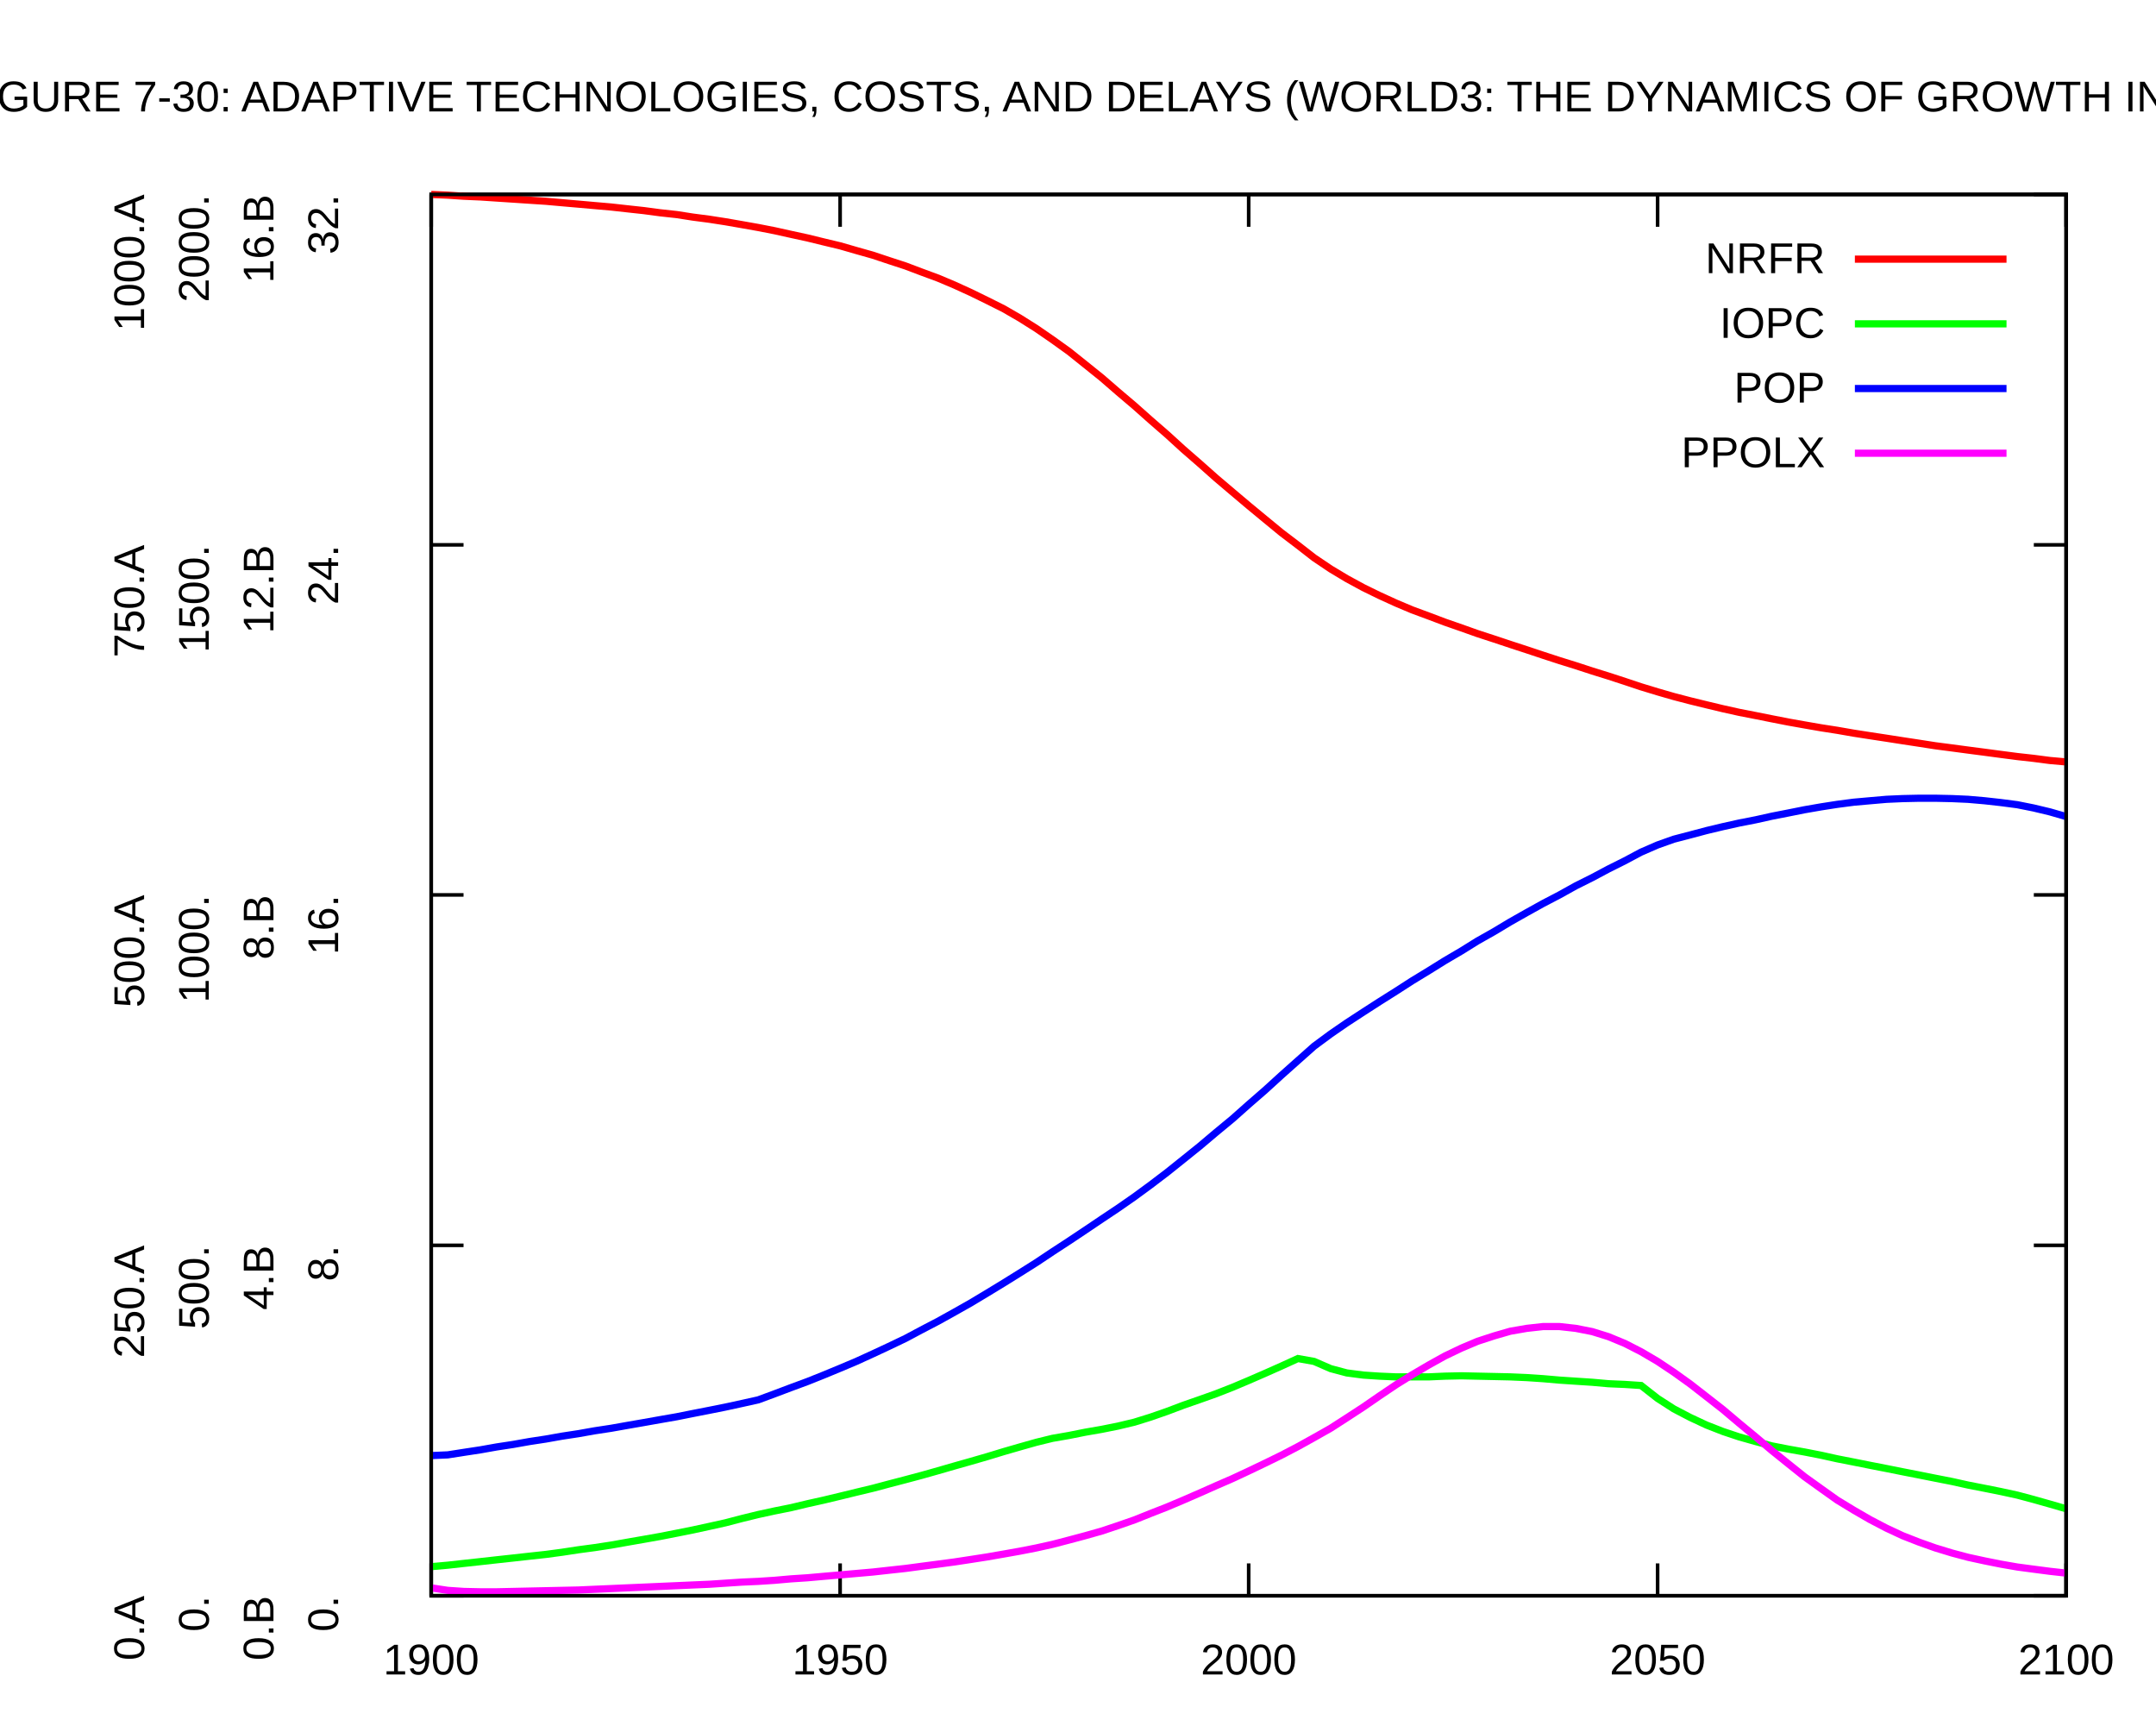
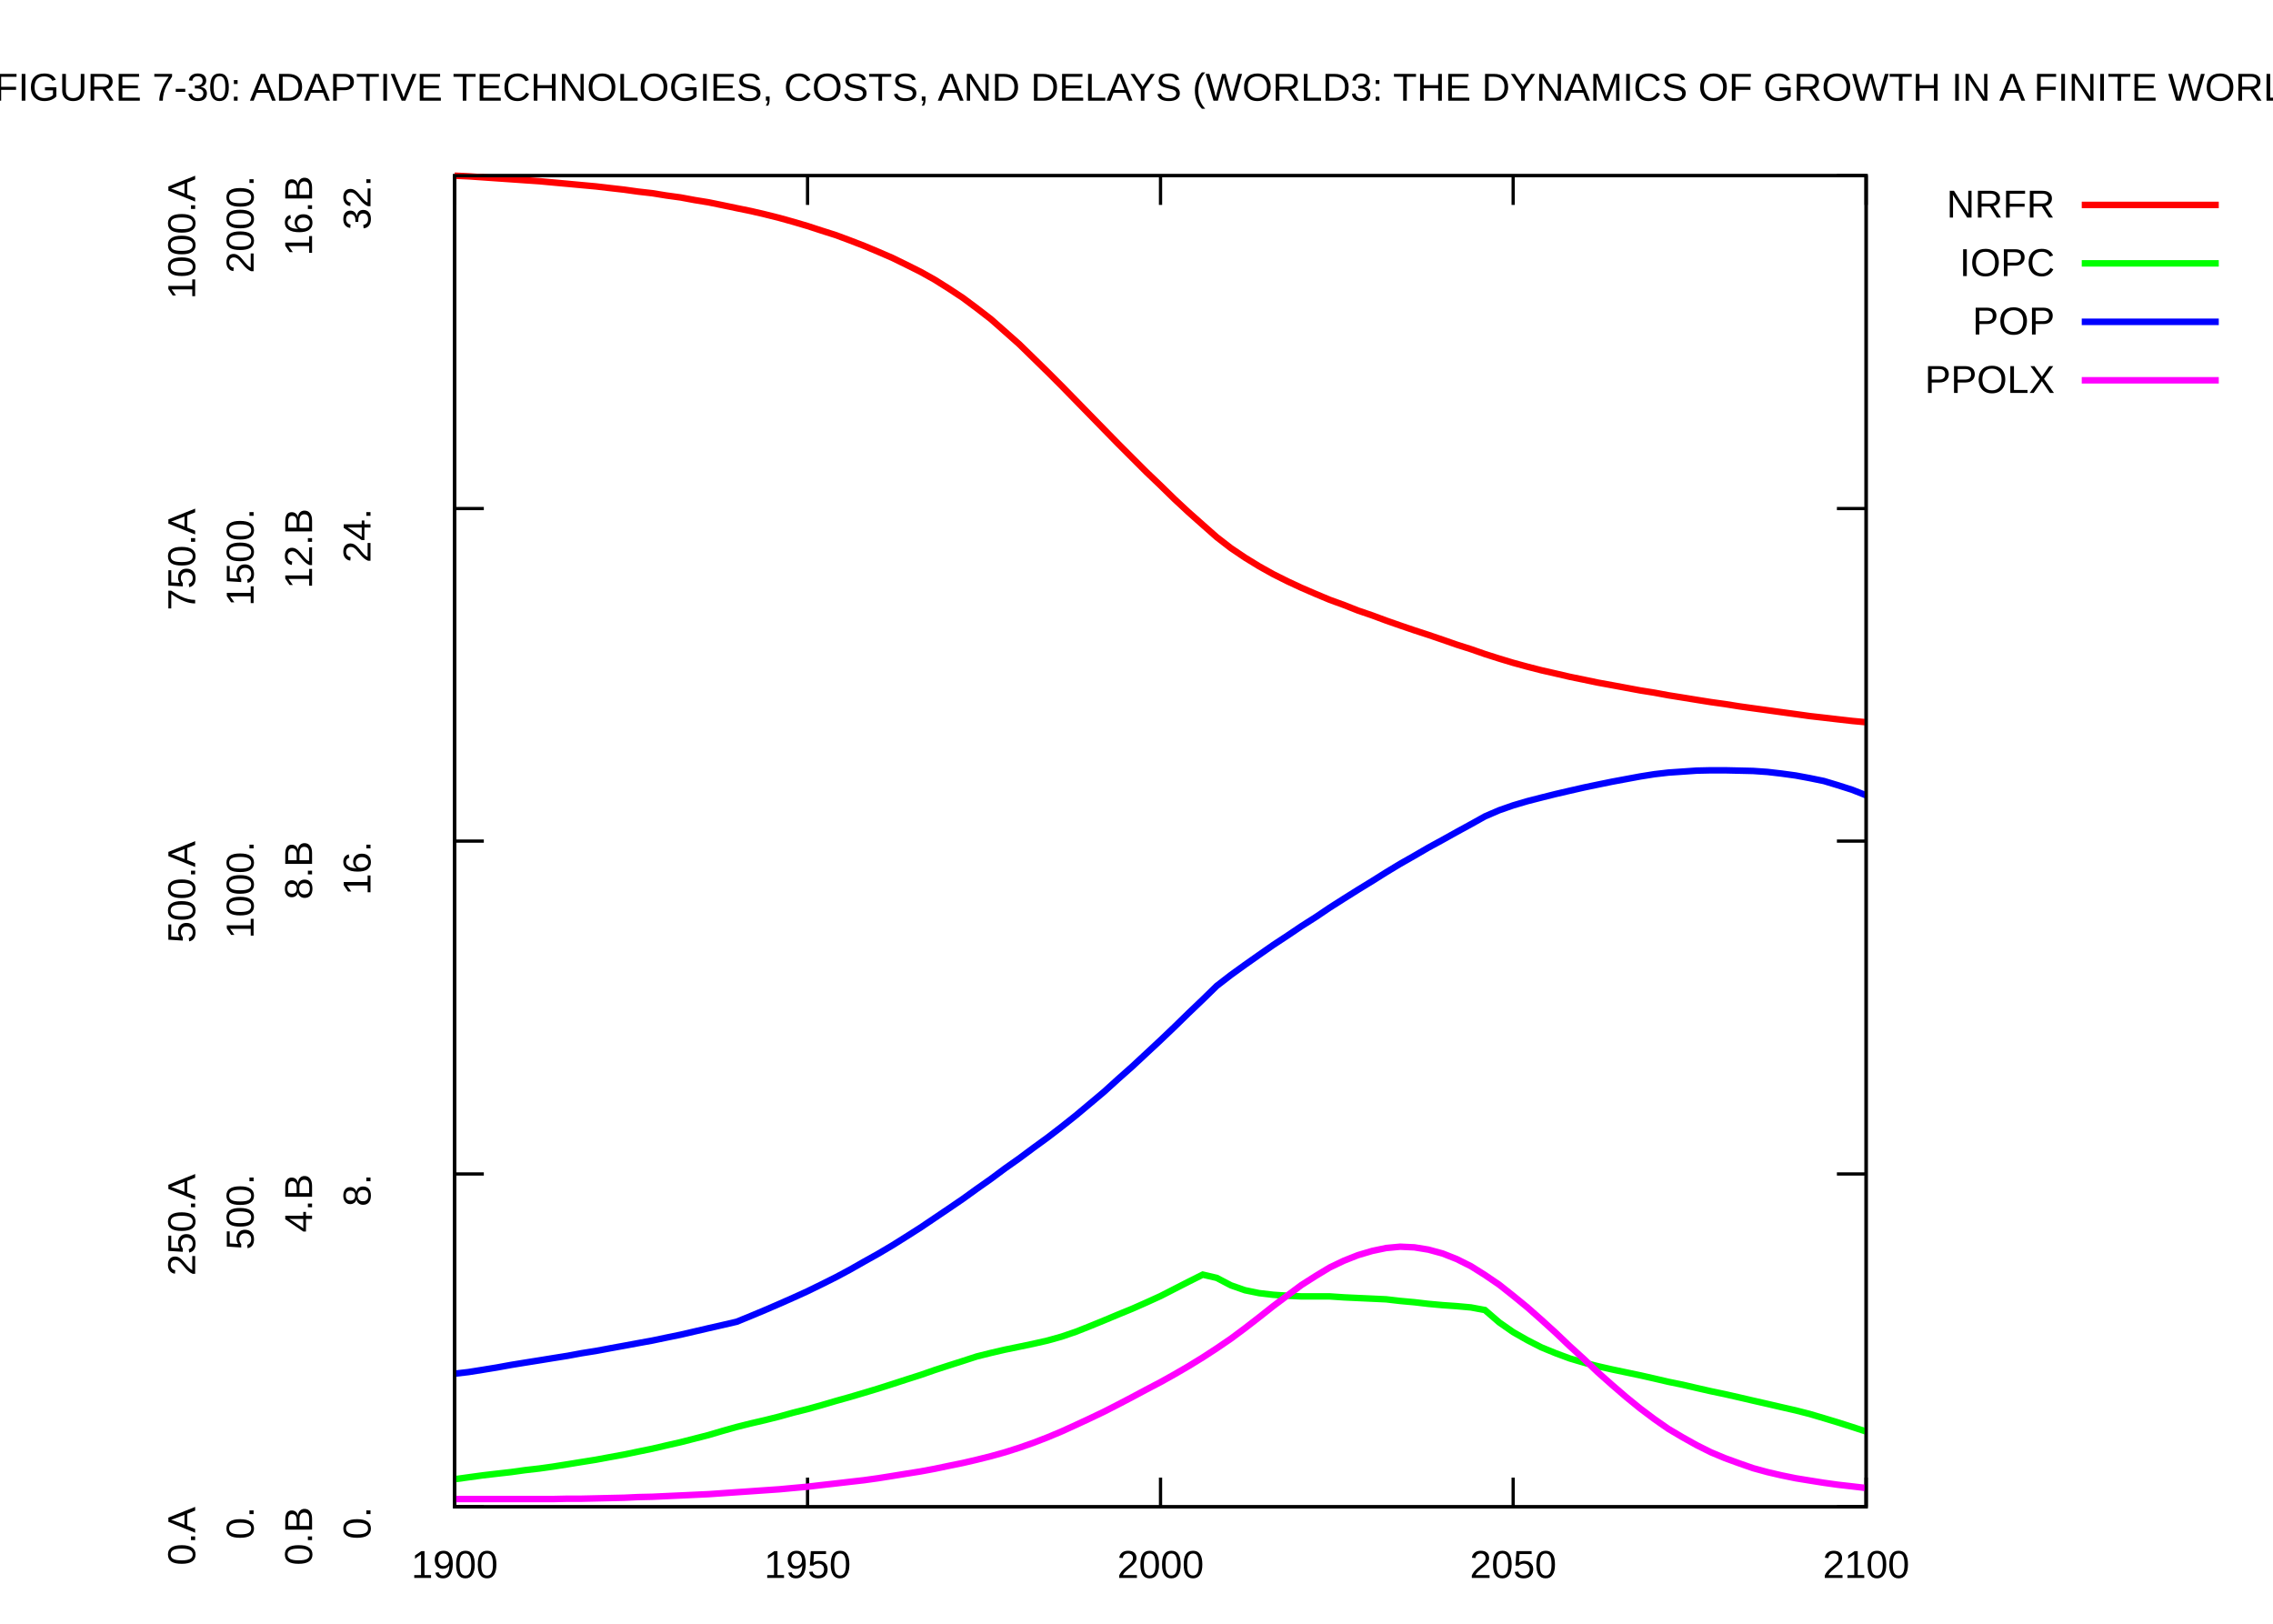
- <svg xmlns="http://www.w3.org/2000/svg" xmlns:xlink="http://www.w3.org/1999/xlink" width="600" height="480" viewBox="0 0 600 480">
+ <svg xmlns="http://www.w3.org/2000/svg" xmlns:xlink="http://www.w3.org/1999/xlink" width="700" height="500" viewBox="0 0 700 500">
  <g id="gnuplot_canvas">
-     <rect x="0" y="0" width="600" height="480" fill="none" />
+     <rect x="0" y="0" width="700" height="500" fill="none" />
    <defs>
      <circle id="gpDot" r="0.5" stroke-width="0.5" stroke="currentColor" />
      <path id="gpPt0" stroke-width="0.222" stroke="currentColor" d="M-1,0 h2 M0,-1 v2" />
      <path id="gpPt1" stroke-width="0.222" stroke="currentColor" d="M-1,-1 L1,1 M1,-1 L-1,1" />
      <path id="gpPt2" stroke-width="0.222" stroke="currentColor" d="M-1,0 L1,0 M0,-1 L0,1 M-1,-1 L1,1 M-1,1 L1,-1" />
      <rect id="gpPt3" stroke-width="0.222" stroke="currentColor" x="-1" y="-1" width="2" height="2" />
      <rect id="gpPt4" stroke-width="0.222" stroke="currentColor" fill="currentColor" x="-1" y="-1" width="2" height="2" />
      <circle id="gpPt5" stroke-width="0.222" stroke="currentColor" cx="0" cy="0" r="1" />
      <use xlink:href="#gpPt5" id="gpPt6" fill="currentColor" stroke="none" />
      <path id="gpPt7" stroke-width="0.222" stroke="currentColor" d="M0,-1.33 L-1.33,0.67 L1.33,0.67 z" />
      <use xlink:href="#gpPt7" id="gpPt8" fill="currentColor" stroke="none" />
      <use xlink:href="#gpPt7" id="gpPt9" stroke="currentColor" transform="rotate(180)" />
      <use xlink:href="#gpPt9" id="gpPt10" fill="currentColor" stroke="none" />
      <use xlink:href="#gpPt3" id="gpPt11" stroke="currentColor" transform="rotate(45)" />
      <use xlink:href="#gpPt11" id="gpPt12" fill="currentColor" stroke="none" />
      <path id="gpPt13" stroke-width="0.222" stroke="currentColor" d="M0,1.330 L1.265,0.411 L0.782,-1.067 L-0.782,-1.076 L-1.265,0.411 z" />
      <use xlink:href="#gpPt13" id="gpPt14" fill="currentColor" stroke="none" />
      <filter id="textbox" filterUnits="objectBoundingBox" x="0" y="0" height="1" width="1">
        <feFlood flood-color="white" flood-opacity="1" result="bgnd" />
        <feComposite in="SourceGraphic" in2="bgnd" operator="atop" />
      </filter>
      <filter id="greybox" filterUnits="objectBoundingBox" x="0" y="0" height="1" width="1">
        <feFlood flood-color="lightgrey" flood-opacity="1" result="grey" />
        <feComposite in="SourceGraphic" in2="grey" operator="atop" />
      </filter>
    </defs>
    <g fill="none" color="white" stroke="black" stroke-width="1.00" stroke-linecap="butt" stroke-linejoin="miter">
</g>
    <g fill="none" color="black" stroke="currentColor" stroke-width="1.00" stroke-linecap="butt" stroke-linejoin="miter">
-       <path stroke="black" d="M120.0,444.0 L129.0,444.0 M575.0,444.0 L566.0,444.0  " />
-       <g transform="translate(40.1,444.0) rotate(-90)" stroke="none" fill="black" font-family="Arial" font-size="12.00" text-anchor="end">
+       <path stroke="black" d="M140.0,464.0 L149.0,464.0 M574.7,464.0 L565.7,464.0  " />
+       <g transform="translate(60.1,464.0) rotate(-90)" stroke="none" fill="black" font-family="Arial" font-size="12.00" text-anchor="end">
        <text>
          <tspan font-family="Arial">0.A</tspan>
        </text>
      </g>
-       <g transform="translate(58.1,444.0) rotate(-90)" stroke="none" fill="black" font-family="Arial" font-size="12.00" text-anchor="end">
+       <g transform="translate(78.1,464.0) rotate(-90)" stroke="none" fill="black" font-family="Arial" font-size="12.00" text-anchor="end">
        <text>
          <tspan font-family="Arial">0.</tspan>
        </text>
      </g>
-       <g transform="translate(76.1,444.0) rotate(-90)" stroke="none" fill="black" font-family="Arial" font-size="12.00" text-anchor="end">
+       <g transform="translate(96.1,464.0) rotate(-90)" stroke="none" fill="black" font-family="Arial" font-size="12.00" text-anchor="end">
        <text>
          <tspan font-family="Arial">0.B</tspan>
        </text>
      </g>
-       <g transform="translate(94.1,444.0) rotate(-90)" stroke="none" fill="black" font-family="Arial" font-size="12.00" text-anchor="end">
+       <g transform="translate(114.1,464.0) rotate(-90)" stroke="none" fill="black" font-family="Arial" font-size="12.00" text-anchor="end">
        <text>
          <tspan font-family="Arial">0.</tspan>
        </text>
      </g>
    </g>
    <g fill="none" color="black" stroke="currentColor" stroke-width="1.00" stroke-linecap="butt" stroke-linejoin="miter">
-       <path stroke="black" d="M120.0,346.5 L129.0,346.5 M575.0,346.5 L566.0,346.5  " />
-       <g transform="translate(40.1,346.5) rotate(-90)" stroke="none" fill="black" font-family="Arial" font-size="12.00" text-anchor="end">
+       <path stroke="black" d="M140.0,361.5 L149.0,361.5 M574.7,361.5 L565.7,361.5  " />
+       <g transform="translate(60.1,361.5) rotate(-90)" stroke="none" fill="black" font-family="Arial" font-size="12.00" text-anchor="end">
        <text>
          <tspan font-family="Arial">250.A</tspan>
        </text>
      </g>
-       <g transform="translate(58.1,346.5) rotate(-90)" stroke="none" fill="black" font-family="Arial" font-size="12.00" text-anchor="end">
+       <g transform="translate(78.1,361.5) rotate(-90)" stroke="none" fill="black" font-family="Arial" font-size="12.00" text-anchor="end">
        <text>
          <tspan font-family="Arial">500.</tspan>
        </text>
      </g>
-       <g transform="translate(76.1,346.5) rotate(-90)" stroke="none" fill="black" font-family="Arial" font-size="12.00" text-anchor="end">
+       <g transform="translate(96.1,361.5) rotate(-90)" stroke="none" fill="black" font-family="Arial" font-size="12.00" text-anchor="end">
        <text>
          <tspan font-family="Arial">4.B</tspan>
        </text>
      </g>
-       <g transform="translate(94.1,346.5) rotate(-90)" stroke="none" fill="black" font-family="Arial" font-size="12.00" text-anchor="end">
+       <g transform="translate(114.1,361.5) rotate(-90)" stroke="none" fill="black" font-family="Arial" font-size="12.00" text-anchor="end">
        <text>
          <tspan font-family="Arial">8.</tspan>
        </text>
      </g>
    </g>
    <g fill="none" color="black" stroke="currentColor" stroke-width="1.00" stroke-linecap="butt" stroke-linejoin="miter">
-       <path stroke="black" d="M120.0,249.0 L129.0,249.0 M575.0,249.0 L566.0,249.0  " />
-       <g transform="translate(40.1,249.0) rotate(-90)" stroke="none" fill="black" font-family="Arial" font-size="12.00" text-anchor="end">
+       <path stroke="black" d="M140.0,259.0 L149.0,259.0 M574.7,259.0 L565.7,259.0  " />
+       <g transform="translate(60.1,259.0) rotate(-90)" stroke="none" fill="black" font-family="Arial" font-size="12.00" text-anchor="end">
        <text>
          <tspan font-family="Arial">500.A</tspan>
        </text>
      </g>
-       <g transform="translate(58.1,249.0) rotate(-90)" stroke="none" fill="black" font-family="Arial" font-size="12.00" text-anchor="end">
+       <g transform="translate(78.1,259.0) rotate(-90)" stroke="none" fill="black" font-family="Arial" font-size="12.00" text-anchor="end">
        <text>
          <tspan font-family="Arial">1000.</tspan>
        </text>
      </g>
-       <g transform="translate(76.1,249.0) rotate(-90)" stroke="none" fill="black" font-family="Arial" font-size="12.00" text-anchor="end">
+       <g transform="translate(96.1,259.0) rotate(-90)" stroke="none" fill="black" font-family="Arial" font-size="12.00" text-anchor="end">
        <text>
          <tspan font-family="Arial">8.B</tspan>
        </text>
      </g>
-       <g transform="translate(94.1,249.0) rotate(-90)" stroke="none" fill="black" font-family="Arial" font-size="12.00" text-anchor="end">
+       <g transform="translate(114.1,259.0) rotate(-90)" stroke="none" fill="black" font-family="Arial" font-size="12.00" text-anchor="end">
        <text>
          <tspan font-family="Arial">16.</tspan>
        </text>
      </g>
    </g>
    <g fill="none" color="black" stroke="currentColor" stroke-width="1.00" stroke-linecap="butt" stroke-linejoin="miter">
-       <path stroke="black" d="M120.0,151.6 L129.0,151.6 M575.0,151.6 L566.0,151.6  " />
-       <g transform="translate(40.1,151.6) rotate(-90)" stroke="none" fill="black" font-family="Arial" font-size="12.00" text-anchor="end">
+       <path stroke="black" d="M140.0,156.6 L149.0,156.6 M574.7,156.6 L565.7,156.6  " />
+       <g transform="translate(60.1,156.6) rotate(-90)" stroke="none" fill="black" font-family="Arial" font-size="12.00" text-anchor="end">
        <text>
          <tspan font-family="Arial">750.A</tspan>
        </text>
      </g>
-       <g transform="translate(58.1,151.6) rotate(-90)" stroke="none" fill="black" font-family="Arial" font-size="12.00" text-anchor="end">
+       <g transform="translate(78.1,156.6) rotate(-90)" stroke="none" fill="black" font-family="Arial" font-size="12.00" text-anchor="end">
        <text>
          <tspan font-family="Arial">1500.</tspan>
        </text>
      </g>
-       <g transform="translate(76.1,151.6) rotate(-90)" stroke="none" fill="black" font-family="Arial" font-size="12.00" text-anchor="end">
+       <g transform="translate(96.1,156.6) rotate(-90)" stroke="none" fill="black" font-family="Arial" font-size="12.00" text-anchor="end">
        <text>
          <tspan font-family="Arial">12.B</tspan>
        </text>
      </g>
-       <g transform="translate(94.1,151.6) rotate(-90)" stroke="none" fill="black" font-family="Arial" font-size="12.00" text-anchor="end">
+       <g transform="translate(114.1,156.6) rotate(-90)" stroke="none" fill="black" font-family="Arial" font-size="12.00" text-anchor="end">
        <text>
          <tspan font-family="Arial">24.</tspan>
        </text>
      </g>
    </g>
    <g fill="none" color="black" stroke="currentColor" stroke-width="1.00" stroke-linecap="butt" stroke-linejoin="miter">
-       <path stroke="black" d="M120.0,54.1 L129.0,54.1 M575.0,54.1 L566.0,54.1  " />
-       <g transform="translate(40.1,54.1) rotate(-90)" stroke="none" fill="black" font-family="Arial" font-size="12.00" text-anchor="end">
+       <path stroke="black" d="M140.0,54.1 L149.0,54.1 M574.7,54.1 L565.7,54.1  " />
+       <g transform="translate(60.1,54.1) rotate(-90)" stroke="none" fill="black" font-family="Arial" font-size="12.00" text-anchor="end">
        <text>
          <tspan font-family="Arial">1000.A</tspan>
        </text>
      </g>
-       <g transform="translate(58.1,54.1) rotate(-90)" stroke="none" fill="black" font-family="Arial" font-size="12.00" text-anchor="end">
+       <g transform="translate(78.1,54.1) rotate(-90)" stroke="none" fill="black" font-family="Arial" font-size="12.00" text-anchor="end">
        <text>
          <tspan font-family="Arial">2000.</tspan>
        </text>
      </g>
-       <g transform="translate(76.1,54.1) rotate(-90)" stroke="none" fill="black" font-family="Arial" font-size="12.00" text-anchor="end">
+       <g transform="translate(96.1,54.1) rotate(-90)" stroke="none" fill="black" font-family="Arial" font-size="12.00" text-anchor="end">
        <text>
          <tspan font-family="Arial">16.B</tspan>
        </text>
      </g>
-       <g transform="translate(94.1,54.1) rotate(-90)" stroke="none" fill="black" font-family="Arial" font-size="12.00" text-anchor="end">
+       <g transform="translate(114.1,54.1) rotate(-90)" stroke="none" fill="black" font-family="Arial" font-size="12.00" text-anchor="end">
        <text>
          <tspan font-family="Arial">32.</tspan>
        </text>
      </g>
    </g>
    <g fill="none" color="black" stroke="currentColor" stroke-width="1.00" stroke-linecap="butt" stroke-linejoin="miter">
-       <path stroke="black" d="M120.0,444.0 L120.0,435.0 M120.0,54.1 L120.0,63.1  " />
-       <g transform="translate(120.0,465.9)" stroke="none" fill="black" font-family="Arial" font-size="12.00" text-anchor="middle">
+       <path stroke="black" d="M140.0,464.0 L140.0,455.0 M140.0,54.1 L140.0,63.1  " />
+       <g transform="translate(140.0,485.9)" stroke="none" fill="black" font-family="Arial" font-size="12.00" text-anchor="middle">
        <text>
          <tspan font-family="Arial"> 1900</tspan>
        </text>
      </g>
    </g>
    <g fill="none" color="black" stroke="currentColor" stroke-width="1.00" stroke-linecap="butt" stroke-linejoin="miter">
-       <path stroke="black" d="M233.8,444.0 L233.8,435.0 M233.8,54.1 L233.8,63.1  " />
-       <g transform="translate(233.8,465.9)" stroke="none" fill="black" font-family="Arial" font-size="12.00" text-anchor="middle">
+       <path stroke="black" d="M248.7,464.0 L248.7,455.0 M248.7,54.1 L248.7,63.1  " />
+       <g transform="translate(248.7,485.9)" stroke="none" fill="black" font-family="Arial" font-size="12.00" text-anchor="middle">
        <text>
          <tspan font-family="Arial"> 1950</tspan>
        </text>
      </g>
    </g>
    <g fill="none" color="black" stroke="currentColor" stroke-width="1.00" stroke-linecap="butt" stroke-linejoin="miter">
-       <path stroke="black" d="M347.5,444.0 L347.5,435.0 M347.5,54.1 L347.5,63.1  " />
-       <g transform="translate(347.5,465.9)" stroke="none" fill="black" font-family="Arial" font-size="12.00" text-anchor="middle">
+       <path stroke="black" d="M357.4,464.0 L357.4,455.0 M357.4,54.1 L357.4,63.1  " />
+       <g transform="translate(357.4,485.9)" stroke="none" fill="black" font-family="Arial" font-size="12.00" text-anchor="middle">
        <text>
          <tspan font-family="Arial"> 2000</tspan>
        </text>
      </g>
    </g>
    <g fill="none" color="black" stroke="currentColor" stroke-width="1.00" stroke-linecap="butt" stroke-linejoin="miter">
-       <path stroke="black" d="M461.3,444.0 L461.3,435.0 M461.3,54.1 L461.3,63.1  " />
-       <g transform="translate(461.3,465.9)" stroke="none" fill="black" font-family="Arial" font-size="12.00" text-anchor="middle">
+       <path stroke="black" d="M466.0,464.0 L466.0,455.0 M466.0,54.1 L466.0,63.1  " />
+       <g transform="translate(466.0,485.9)" stroke="none" fill="black" font-family="Arial" font-size="12.00" text-anchor="middle">
        <text>
          <tspan font-family="Arial"> 2050</tspan>
        </text>
      </g>
    </g>
    <g fill="none" color="black" stroke="currentColor" stroke-width="1.00" stroke-linecap="butt" stroke-linejoin="miter">
-       <path stroke="black" d="M575.0,444.0 L575.0,435.0 M575.0,54.1 L575.0,63.1  " />
-       <g transform="translate(575.0,465.9)" stroke="none" fill="black" font-family="Arial" font-size="12.00" text-anchor="middle">
+       <path stroke="black" d="M574.7,464.0 L574.7,455.0 M574.7,54.1 L574.7,63.1  " />
+       <g transform="translate(574.7,485.9)" stroke="none" fill="black" font-family="Arial" font-size="12.00" text-anchor="middle">
        <text>
          <tspan font-family="Arial"> 2100</tspan>
        </text>
      </g>
    </g>
    <g fill="none" color="black" stroke="currentColor" stroke-width="1.00" stroke-linecap="butt" stroke-linejoin="miter">
</g>
    <g fill="none" color="black" stroke="currentColor" stroke-width="1.00" stroke-linecap="butt" stroke-linejoin="miter">
-       <path stroke="black" d="M120.0,54.1 L120.0,444.0 L575.0,444.0 L575.0,54.1 L120.0,54.1 Z  " />
-     </g>
-     <g fill="none" color="black" stroke="currentColor" stroke-width="1.00" stroke-linecap="butt" stroke-linejoin="miter">
-       <g transform="translate(347.5,31.0)" stroke="none" fill="black" font-family="Arial" font-size="12.00" text-anchor="middle">
+       <path stroke="black" d="M140.0,54.1 L140.0,464.0 L574.7,464.0 L574.7,54.1 L140.0,54.1 Z  " />
+     </g>
+     <g fill="none" color="black" stroke="currentColor" stroke-width="1.00" stroke-linecap="butt" stroke-linejoin="miter">
+       <g transform="translate(357.3,31.0)" stroke="none" fill="black" font-family="Arial" font-size="12.00" text-anchor="middle">
        <text>
          <tspan font-family="Arial">FIGURE 7-30: ADAPTIVE TECHNOLOGIES, COSTS, AND DELAYS (WORLD3: THE DYNAMICS OF GROWTH IN A FINITE WORLD)</tspan>
        </text>
      </g>
    </g>
    <g id="gnuplot_plot_1">
      <g fill="none" color="white" stroke="black" stroke-width="2.00" stroke-linecap="butt" stroke-linejoin="miter">
</g>
      <g fill="none" color="black" stroke="currentColor" stroke-width="2.00" stroke-linecap="butt" stroke-linejoin="miter">
-         <g transform="translate(507.9,76.0)" stroke="none" fill="black" font-family="Arial" font-size="12.00" text-anchor="end">
+         <g transform="translate(632.8,67.0)" stroke="none" fill="black" font-family="Arial" font-size="12.00" text-anchor="end">
          <text>
            <tspan font-family="Arial">NRFR</tspan>
          </text>
        </g>
      </g>
      <g fill="none" color="black" stroke="currentColor" stroke-width="2.00" stroke-linecap="butt" stroke-linejoin="miter">
-         <path stroke="rgb(255,   0,   0)" d="M516.2,72.1 L558.4,72.1 M120.0,54.1 L124.6,54.3 L129.1,54.6 L133.7,54.8 L138.2,55.1 L142.8,55.4   L147.3,55.7 L151.9,56.0 L156.4,56.4 L161.0,56.8 L165.5,57.2 L170.1,57.6 L174.6,58.1 L179.2,58.6   L183.7,59.2 L188.3,59.7 L192.8,60.4 L197.4,61.0 L201.9,61.7 L206.5,62.5 L211.0,63.3 L215.6,64.2   L220.1,65.2 L224.7,66.2 L229.2,67.3 L233.8,68.4 L238.3,69.7 L242.9,71.0 L247.4,72.5 L252.0,74.0   L256.5,75.7 L261.1,77.4 L265.6,79.3 L270.2,81.4 L274.7,83.6 L279.3,85.9 L283.8,88.5 L288.4,91.4   L292.9,94.5 L297.5,97.8 L302.0,101.4 L306.6,105.1 L311.1,109.0 L315.7,112.9 L320.2,116.9 L324.8,120.9   L329.3,125.0 L333.9,129.0 L338.4,133.0 L343.0,136.9 L347.5,140.7 L352.1,144.5 L356.6,148.2 L361.2,151.7   L365.7,155.2 L370.3,158.3 L374.8,161.0 L379.4,163.5 L383.9,165.7 L388.5,167.8 L393.0,169.7 L397.6,171.4   L402.1,173.1 L406.7,174.7 L411.2,176.3 L415.8,177.8 L420.3,179.3 L424.9,180.8 L429.4,182.3 L434.0,183.8   L438.5,185.2 L443.1,186.7 L447.6,188.1 L452.2,189.6 L456.7,191.1 L461.3,192.5 L465.8,193.8 L470.4,195.0   L474.9,196.1 L479.5,197.2 L484.0,198.2 L488.6,199.1 L493.1,200.0 L497.7,200.9 L502.2,201.7 L506.8,202.5   L511.3,203.2 L515.9,204.0 L520.4,204.7 L525.0,205.4 L529.5,206.1 L534.1,206.8 L538.6,207.5 L543.2,208.1   L547.7,208.7 L552.3,209.3 L556.8,209.9 L561.4,210.5 L565.9,211.0 L570.5,211.6 L575.0,212.0  " />
+         <path stroke="rgb(255,   0,   0)" d="M641.1,63.1 L683.3,63.1 M140.0,54.1 L144.3,54.3 L148.7,54.6 L153.0,54.9 L157.4,55.2 L161.7,55.5   L166.1,55.8 L170.4,56.2 L174.8,56.6 L179.1,57.0 L183.5,57.4 L187.8,57.9 L192.2,58.4 L196.5,59.0   L200.9,59.5 L205.2,60.2 L209.6,60.8 L213.9,61.6 L218.2,62.3 L222.6,63.2 L226.9,64.1 L231.3,65.0   L235.6,66.0 L240.0,67.1 L244.3,68.3 L248.7,69.6 L253.0,71.0 L257.4,72.4 L261.7,74.0 L266.1,75.7   L270.4,77.5 L274.8,79.4 L279.1,81.5 L283.5,83.7 L287.8,86.1 L292.1,88.8 L296.5,91.7 L300.8,94.9   L305.2,98.3 L309.5,102.1 L313.9,106.0 L318.2,110.2 L322.6,114.5 L326.9,118.8 L331.3,123.3 L335.6,127.7   L340.0,132.2 L344.3,136.6 L348.7,141.0 L353.0,145.3 L357.4,149.5 L361.7,153.7 L366.0,157.7 L370.4,161.6   L374.7,165.4 L379.1,168.8 L383.4,171.7 L387.8,174.4 L392.1,176.8 L396.5,179.0 L400.8,181.0 L405.2,182.9   L409.5,184.7 L413.9,186.3 L418.2,188.0 L422.6,189.5 L426.9,191.1 L431.2,192.6 L435.6,194.1 L439.9,195.5   L444.3,197.0 L448.6,198.5 L453.0,199.9 L457.3,201.4 L461.7,202.8 L466.0,204.1 L470.4,205.3 L474.7,206.4   L479.1,207.4 L483.4,208.4 L487.8,209.3 L492.1,210.2 L496.5,211.0 L500.8,211.8 L505.1,212.6 L509.5,213.3   L513.8,214.1 L518.2,214.8 L522.5,215.5 L526.9,216.2 L531.2,216.8 L535.6,217.5 L539.9,218.1 L544.3,218.7   L548.6,219.3 L553.0,219.9 L557.3,220.5 L561.7,221.0 L566.0,221.5 L570.4,222.0 L574.7,222.4  " />
      </g>
    </g>
    <g id="gnuplot_plot_2">
      <g fill="none" color="black" stroke="currentColor" stroke-width="2.00" stroke-linecap="butt" stroke-linejoin="miter">
-         <g transform="translate(507.9,94.0)" stroke="none" fill="black" font-family="Arial" font-size="12.00" text-anchor="end">
+         <g transform="translate(632.8,85.0)" stroke="none" fill="black" font-family="Arial" font-size="12.00" text-anchor="end">
          <text>
            <tspan font-family="Arial">IOPC</tspan>
          </text>
        </g>
      </g>
      <g fill="none" color="black" stroke="currentColor" stroke-width="2.00" stroke-linecap="butt" stroke-linejoin="miter">
-         <path stroke="rgb(  0, 255,   0)" d="M516.2,90.1 L558.4,90.1 M120.0,435.9 L124.6,435.5 L129.1,435.0 L133.7,434.5 L138.2,434.0 L142.8,433.5   L147.3,433.0 L151.9,432.5 L156.4,431.9 L161.0,431.2 L165.5,430.6 L170.1,429.9 L174.6,429.1 L179.2,428.3   L183.7,427.5 L188.3,426.6 L192.8,425.7 L197.4,424.7 L201.9,423.7 L206.5,422.5 L211.0,421.4 L215.6,420.4   L220.1,419.5 L224.7,418.4 L229.2,417.4 L233.8,416.3 L238.3,415.2 L242.9,414.1 L247.4,412.9 L252.0,411.7   L256.5,410.5 L261.1,409.2 L265.6,407.9 L270.2,406.6 L274.7,405.3 L279.3,403.9 L283.8,402.6 L288.4,401.3   L292.9,400.2 L297.5,399.4 L302.0,398.5 L306.6,397.7 L311.1,396.8 L315.7,395.7 L320.2,394.3 L324.8,392.7   L329.3,391.0 L333.9,389.4 L338.4,387.8 L343.0,386.0 L347.5,384.1 L352.1,382.1 L356.6,380.1 L361.2,378.0   L365.7,378.8 L370.3,380.8 L374.8,382.0 L379.4,382.6 L383.9,382.9 L388.5,383.1 L393.0,383.1 L397.6,383.1   L402.1,382.9 L406.7,382.8 L411.2,382.9 L415.8,383.0 L420.3,383.1 L424.9,383.3 L429.4,383.6 L434.0,384.0   L438.5,384.3 L443.1,384.6 L447.6,385.0 L452.2,385.2 L456.7,385.5 L461.3,389.1 L465.8,392.0 L470.4,394.4   L474.9,396.5 L479.5,398.3 L484.0,399.8 L488.6,401.1 L493.1,402.3 L497.7,403.2 L502.2,404.0 L506.8,404.9   L511.3,405.9 L515.9,406.8 L520.4,407.7 L525.0,408.6 L529.5,409.5 L534.1,410.4 L538.6,411.3 L543.2,412.2   L547.7,413.2 L552.3,414.1 L556.8,415.0 L561.4,416.0 L565.9,417.2 L570.5,418.5 L575.0,419.8  " />
+         <path stroke="rgb(  0, 255,   0)" d="M641.1,81.1 L683.3,81.1 M140.0,455.5 L144.3,454.9 L148.7,454.3 L153.0,453.8 L157.4,453.3 L161.7,452.7   L166.1,452.2 L170.4,451.6 L174.8,450.9 L179.1,450.2 L183.5,449.5 L187.8,448.7 L192.2,447.9 L196.5,447.0   L200.9,446.1 L205.2,445.1 L209.6,444.1 L213.9,443.0 L218.2,441.9 L222.6,440.6 L226.9,439.4 L231.3,438.3   L235.6,437.3 L240.0,436.2 L244.3,435.0 L248.7,433.9 L253.0,432.7 L257.4,431.4 L261.7,430.2 L266.1,428.9   L270.4,427.6 L274.8,426.2 L279.1,424.8 L283.5,423.4 L287.8,421.9 L292.1,420.5 L296.5,419.1 L300.8,417.7   L305.2,416.6 L309.5,415.6 L313.9,414.7 L318.2,413.8 L322.6,412.8 L326.9,411.6 L331.3,410.1 L335.6,408.4   L340.0,406.6 L344.3,404.8 L348.7,403.0 L353.0,401.1 L357.4,399.1 L361.7,396.9 L366.0,394.7 L370.4,392.5   L374.7,393.5 L379.1,395.8 L383.4,397.3 L387.8,398.2 L392.1,398.7 L396.5,399.0 L400.8,399.2 L405.2,399.2   L409.5,399.2 L413.9,399.5 L418.2,399.7 L422.6,399.9 L426.9,400.1 L431.2,400.6 L435.6,401.0 L439.9,401.5   L444.3,401.9 L448.6,402.2 L453.0,402.6 L457.3,403.4 L461.7,407.2 L466.0,410.2 L470.4,412.7 L474.7,414.9   L479.1,416.7 L483.4,418.3 L487.8,419.6 L492.1,420.7 L496.5,421.7 L500.8,422.6 L505.1,423.5 L509.5,424.5   L513.8,425.5 L518.2,426.4 L522.5,427.4 L526.9,428.4 L531.2,429.3 L535.6,430.3 L539.9,431.3 L544.3,432.3   L548.6,433.3 L553.0,434.3 L557.3,435.4 L561.7,436.7 L566.0,438.0 L570.4,439.4 L574.7,440.8  " />
      </g>
    </g>
    <g id="gnuplot_plot_3">
      <g fill="none" color="black" stroke="currentColor" stroke-width="2.00" stroke-linecap="butt" stroke-linejoin="miter">
-         <g transform="translate(507.9,112.0)" stroke="none" fill="black" font-family="Arial" font-size="12.00" text-anchor="end">
+         <g transform="translate(632.8,103.0)" stroke="none" fill="black" font-family="Arial" font-size="12.00" text-anchor="end">
          <text>
            <tspan font-family="Arial">POP</tspan>
          </text>
        </g>
      </g>
      <g fill="none" color="black" stroke="currentColor" stroke-width="2.00" stroke-linecap="butt" stroke-linejoin="miter">
-         <path stroke="rgb(  0,   0, 255)" d="M516.2,108.1 L558.4,108.1 M120.0,405.0 L124.6,404.8 L129.1,404.1 L133.7,403.4 L138.2,402.6 L142.8,401.9   L147.3,401.1 L151.9,400.4 L156.4,399.6 L161.0,398.9 L165.5,398.1 L170.1,397.4 L174.6,396.6 L179.2,395.8   L183.7,395.0 L188.3,394.2 L192.8,393.3 L197.4,392.4 L201.9,391.5 L206.5,390.5 L211.0,389.5 L215.6,387.8   L220.1,386.1 L224.7,384.4 L229.2,382.6 L233.8,380.7 L238.3,378.8 L242.9,376.7 L247.4,374.6 L252.0,372.4   L256.5,370.0 L261.1,367.6 L265.6,365.1 L270.2,362.5 L274.7,359.8 L279.3,357.0 L283.8,354.2 L288.4,351.3   L292.9,348.3 L297.5,345.3 L302.0,342.3 L306.6,339.2 L311.1,336.2 L315.7,333.0 L320.2,329.7 L324.8,326.2   L329.3,322.6 L333.9,318.9 L338.4,315.1 L343.0,311.3 L347.5,307.3 L352.1,303.3 L356.6,299.2 L361.2,295.1   L365.7,291.1 L370.3,287.7 L374.8,284.6 L379.4,281.6 L383.9,278.7 L388.5,275.8 L393.0,272.9 L397.6,270.1   L402.1,267.3 L406.7,264.6 L411.2,261.8 L415.8,259.2 L420.3,256.5 L424.9,253.9 L429.4,251.4 L434.0,249.0   L438.5,246.5 L443.1,244.2 L447.6,241.8 L452.2,239.5 L456.7,237.1 L461.3,235.1 L465.8,233.5 L470.4,232.3   L474.9,231.1 L479.5,230.0 L484.0,229.0 L488.6,228.1 L493.1,227.1 L497.7,226.2 L502.2,225.3 L506.8,224.5   L511.3,223.8 L515.9,223.2 L520.4,222.8 L525.0,222.4 L529.5,222.2 L534.1,222.1 L538.6,222.1 L543.2,222.2   L547.7,222.4 L552.3,222.8 L556.8,223.3 L561.4,223.9 L565.9,224.8 L570.5,225.9 L575.0,227.2  " />
+         <path stroke="rgb(  0,   0, 255)" d="M641.1,99.1 L683.3,99.1 M140.0,423.0 L144.3,422.5 L148.7,421.8 L153.0,421.1 L157.4,420.3 L161.7,419.6   L166.1,418.9 L170.4,418.2 L174.8,417.5 L179.1,416.7 L183.5,416.0 L187.8,415.2 L192.2,414.4 L196.5,413.6   L200.9,412.8 L205.2,411.9 L209.6,411.0 L213.9,410.0 L218.2,409.0 L222.6,408.0 L226.9,407.0 L231.3,405.2   L235.6,403.4 L240.0,401.5 L244.3,399.6 L248.7,397.6 L253.0,395.5 L257.4,393.3 L261.7,391.0 L266.1,388.5   L270.4,386.1 L274.8,383.5 L279.1,380.8 L283.5,378.0 L287.8,375.1 L292.1,372.2 L296.5,369.2 L300.8,366.1   L305.2,363.0 L309.5,359.8 L313.9,356.7 L318.2,353.5 L322.6,350.3 L326.9,347.0 L331.3,343.5 L335.6,339.9   L340.0,336.2 L344.3,332.3 L348.7,328.4 L353.0,324.4 L357.4,320.3 L361.7,316.2 L366.0,312.0 L370.4,307.8   L374.7,303.6 L379.1,300.2 L383.4,297.1 L387.8,294.0 L392.1,291.0 L396.5,288.1 L400.8,285.2 L405.2,282.4   L409.5,279.5 L413.9,276.7 L418.2,274.0 L422.6,271.3 L426.9,268.6 L431.2,266.0 L435.6,263.5 L439.9,261.0   L444.3,258.6 L448.6,256.2 L453.0,253.8 L457.3,251.4 L461.7,249.5 L466.0,248.0 L470.4,246.7 L474.7,245.6   L479.1,244.5 L483.4,243.5 L487.8,242.5 L492.1,241.6 L496.5,240.7 L500.8,239.9 L505.1,239.1 L509.5,238.4   L513.8,237.9 L518.2,237.6 L522.5,237.3 L526.9,237.2 L531.2,237.2 L535.6,237.3 L539.9,237.4 L544.3,237.7   L548.6,238.2 L553.0,238.8 L557.3,239.6 L561.7,240.5 L566.0,241.8 L570.4,243.2 L574.7,244.9  " />
      </g>
    </g>
    <g id="gnuplot_plot_4">
      <g fill="none" color="black" stroke="currentColor" stroke-width="2.00" stroke-linecap="butt" stroke-linejoin="miter">
-         <g transform="translate(507.9,130.0)" stroke="none" fill="black" font-family="Arial" font-size="12.00" text-anchor="end">
+         <g transform="translate(632.8,121.0)" stroke="none" fill="black" font-family="Arial" font-size="12.00" text-anchor="end">
          <text>
            <tspan font-family="Arial">PPOLX</tspan>
          </text>
        </g>
      </g>
      <g fill="none" color="black" stroke="currentColor" stroke-width="2.00" stroke-linecap="butt" stroke-linejoin="miter">
-         <path stroke="rgb(255,   0, 255)" d="M516.2,126.1 L558.4,126.1 M120.0,441.8 L124.6,442.5 L129.1,442.8 L133.7,442.9 L138.2,442.9 L142.8,442.8   L147.3,442.7 L151.9,442.6 L156.4,442.5 L161.0,442.4 L165.5,442.2 L170.1,442.0 L174.6,441.8 L179.2,441.6   L183.7,441.4 L188.3,441.2 L192.8,441.0 L197.4,440.8 L201.9,440.5 L206.5,440.2 L211.0,440.0 L215.6,439.7   L220.1,439.3 L224.7,439.0 L229.2,438.6 L233.8,438.2 L238.3,437.8 L242.9,437.4 L247.4,436.9 L252.0,436.4   L256.5,435.8 L261.1,435.2 L265.6,434.6 L270.2,433.9 L274.7,433.2 L279.3,432.4 L283.8,431.6 L288.4,430.7   L292.9,429.7 L297.5,428.5 L302.0,427.3 L306.6,426.0 L311.1,424.5 L315.7,422.9 L320.2,421.1 L324.8,419.3   L329.3,417.4 L333.9,415.4 L338.4,413.4 L343.0,411.4 L347.5,409.3 L352.1,407.1 L356.6,404.9 L361.2,402.5   L365.7,400.0 L370.3,397.4 L374.8,394.5 L379.4,391.5 L383.9,388.4 L388.5,385.3 L393.0,382.5 L397.6,379.8   L402.1,377.3 L406.7,375.1 L411.2,373.2 L415.8,371.7 L420.3,370.4 L424.9,369.6 L429.4,369.1 L434.0,369.1   L438.5,369.6 L443.1,370.5 L447.6,371.9 L452.2,373.8 L456.7,376.1 L461.3,378.8 L465.8,381.8 L470.4,385.1   L474.9,388.6 L479.5,392.2 L484.0,396.0 L488.6,399.8 L493.1,403.6 L497.7,407.3 L502.2,410.9 L506.8,414.2   L511.3,417.4 L515.9,420.2 L520.4,422.8 L525.0,425.2 L529.5,427.3 L534.1,429.1 L538.6,430.7 L543.2,432.1   L547.7,433.3 L552.3,434.3 L556.8,435.2 L561.4,436.0 L565.9,436.6 L570.5,437.2 L575.0,437.7  " />
+         <path stroke="rgb(255,   0, 255)" d="M641.1,117.1 L683.3,117.1 M140.0,461.6 L144.3,461.6 L148.7,461.6 L153.0,461.6 L157.4,461.6 L161.7,461.6   L166.1,461.6 L170.4,461.6 L174.8,461.5 L179.1,461.5 L183.5,461.4 L187.8,461.3 L192.2,461.2 L196.5,461.0   L200.9,460.9 L205.2,460.7 L209.6,460.5 L213.9,460.3 L218.2,460.1 L222.6,459.8 L226.9,459.5 L231.3,459.2   L235.6,458.9 L240.0,458.6 L244.3,458.2 L248.7,457.8 L253.0,457.3 L257.4,456.8 L261.7,456.3 L266.1,455.8   L270.4,455.2 L274.8,454.5 L279.1,453.8 L283.5,453.1 L287.8,452.3 L292.1,451.4 L296.5,450.5 L300.8,449.5   L305.2,448.4 L309.5,447.2 L313.9,445.8 L318.2,444.3 L322.6,442.6 L326.9,440.8 L331.3,438.8 L335.6,436.8   L340.0,434.7 L344.3,432.5 L348.7,430.2 L353.0,427.9 L357.4,425.6 L361.7,423.2 L366.0,420.7 L370.4,418.0   L374.7,415.2 L379.1,412.2 L383.4,409.0 L387.8,405.6 L392.1,402.2 L396.5,398.9 L400.8,395.7 L405.2,392.9   L409.5,390.3 L413.9,388.2 L418.2,386.5 L422.6,385.2 L426.9,384.3 L431.2,383.9 L435.6,384.1 L439.9,384.8   L444.3,386.0 L448.6,387.7 L453.0,389.9 L457.3,392.6 L461.7,395.6 L466.0,399.0 L470.4,402.6 L474.7,406.4   L479.1,410.4 L483.4,414.5 L487.8,418.5 L492.1,422.6 L496.5,426.5 L500.8,430.2 L505.1,433.7 L509.5,437.0   L513.8,440.0 L518.2,442.6 L522.5,445.0 L526.9,447.2 L531.2,449.0 L535.6,450.6 L539.9,452.1 L544.3,453.3   L548.6,454.3 L553.0,455.2 L557.3,455.9 L561.7,456.6 L566.0,457.2 L570.4,457.7 L574.7,458.2  " />
      </g>
    </g>
    <g fill="none" color="black" stroke="currentColor" stroke-width="2.00" stroke-linecap="butt" stroke-linejoin="miter">
</g>
    <g fill="none" color="black" stroke="black" stroke-width="1.00" stroke-linecap="butt" stroke-linejoin="miter">
</g>
    <g fill="none" color="black" stroke="currentColor" stroke-width="1.00" stroke-linecap="butt" stroke-linejoin="miter">
-       <path stroke="black" d="M120.0,54.1 L120.0,444.0 L575.0,444.0 L575.0,54.1 L120.0,54.1 Z  " />
+       <path stroke="black" d="M140.0,54.1 L140.0,464.0 L574.7,464.0 L574.7,54.1 L140.0,54.1 Z  " />
    </g>
    <g fill="none" color="black" stroke="currentColor" stroke-width="1.00" stroke-linecap="butt" stroke-linejoin="miter">
</g>
  </g>
</svg>
